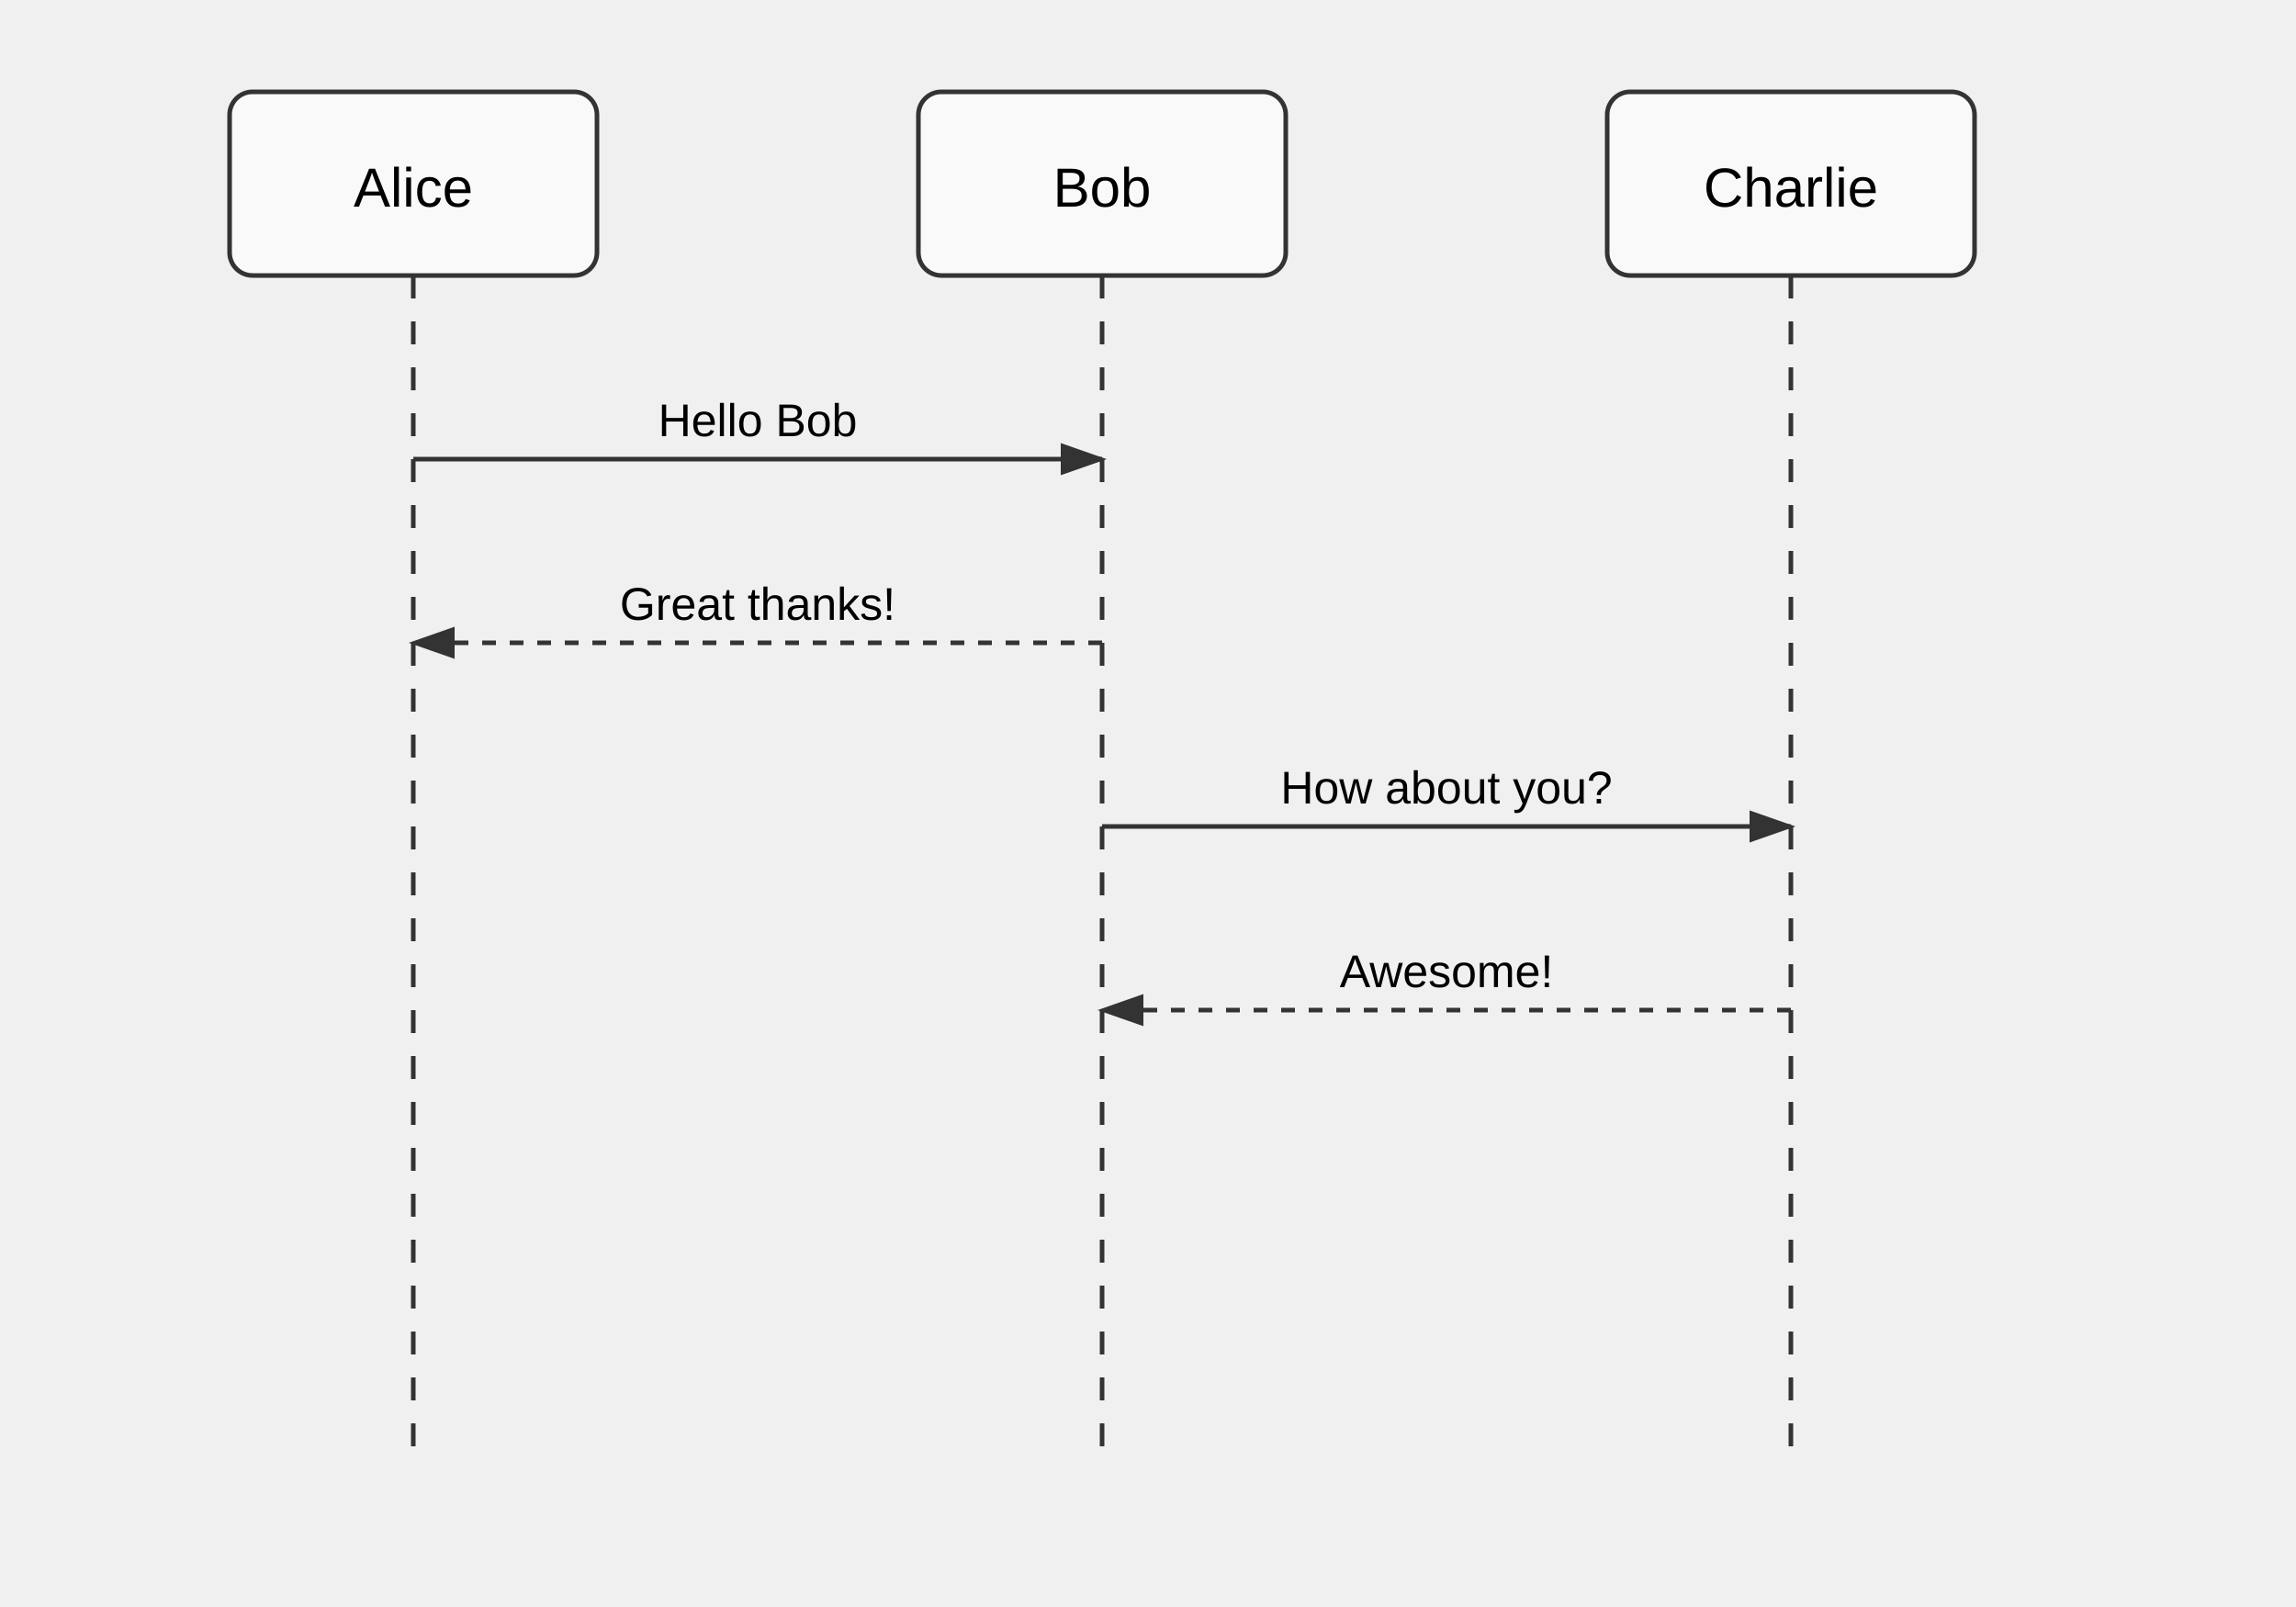
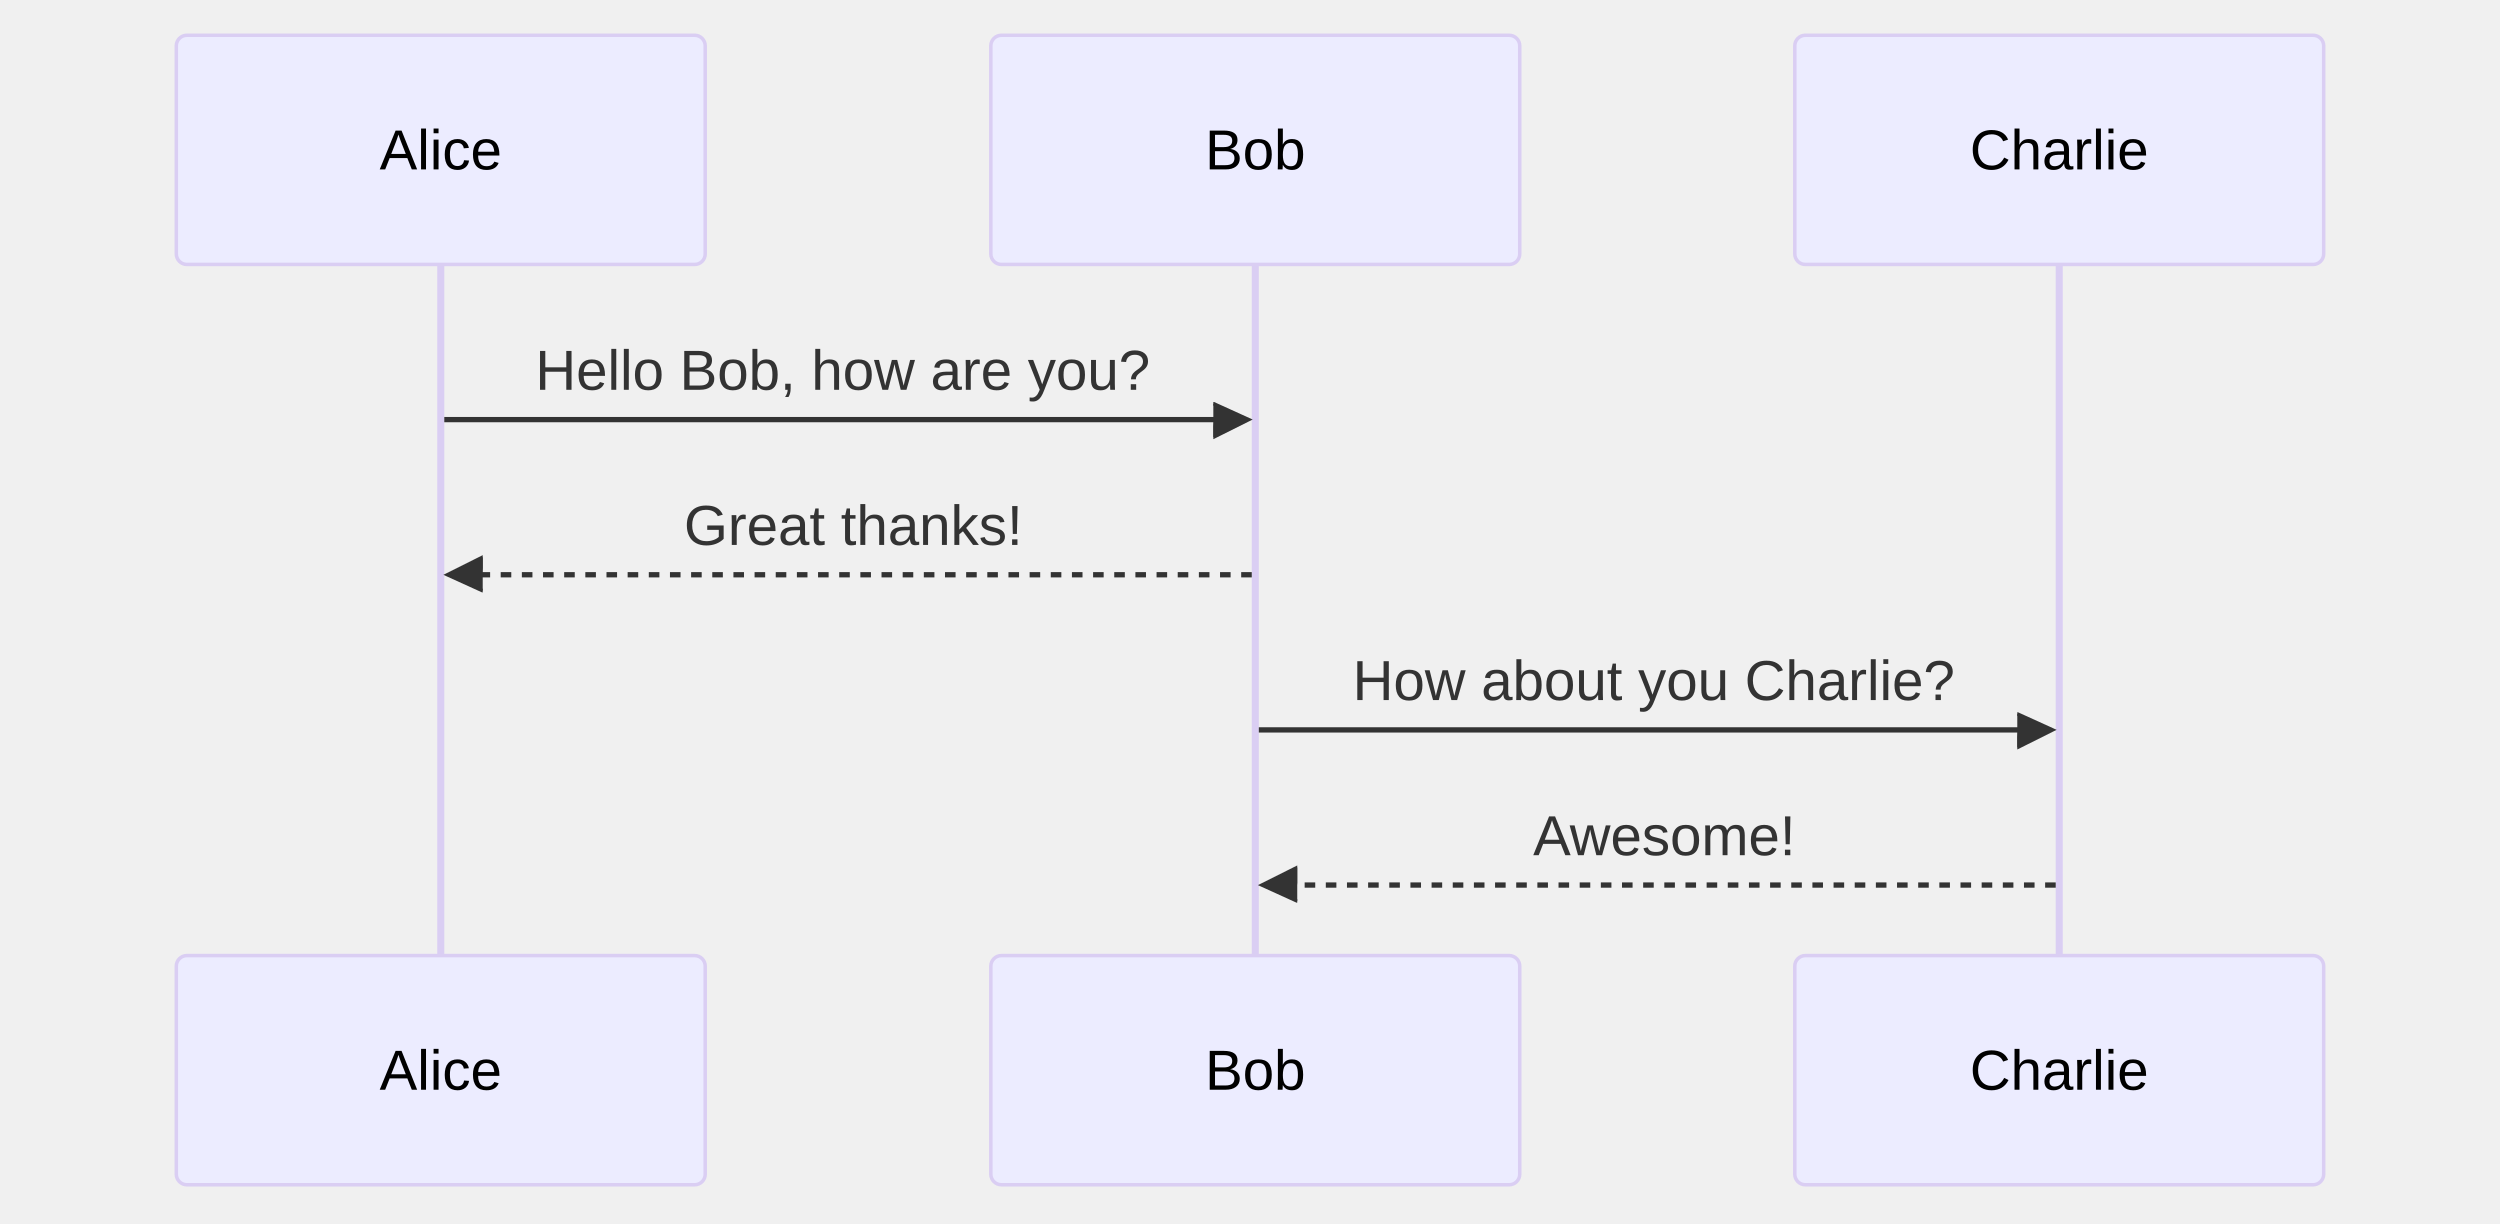
- <svg xmlns="http://www.w3.org/2000/svg" width="500" height="350" viewBox="0 0 500 350">
-   <g id="mermaid-sequence">
-     <rect x="50" y="20" width="80" height="40" rx="5" fill="#f9f9f9" stroke="#333" />
-     <text x="90" y="45" text-anchor="middle" font-family="Arial" font-size="12">Alice</text>
-     <rect x="200" y="20" width="80" height="40" rx="5" fill="#f9f9f9" stroke="#333" />
-     <text x="240" y="45" text-anchor="middle" font-family="Arial" font-size="12">Bob</text>
-     <rect x="350" y="20" width="80" height="40" rx="5" fill="#f9f9f9" stroke="#333" />
-     <text x="390" y="45" text-anchor="middle" font-family="Arial" font-size="12">Charlie</text>
-     <line x1="90" y1="60" x2="90" y2="320" stroke="#333" stroke-dasharray="5,5" />
-     <line x1="240" y1="60" x2="240" y2="320" stroke="#333" stroke-dasharray="5,5" />
-     <line x1="390" y1="60" x2="390" y2="320" stroke="#333" stroke-dasharray="5,5" />
-     <path d="M90,100 L240,100" stroke="#333" marker-end="url(#arrowhead)" />
-     <text x="165" y="95" text-anchor="middle" font-family="Arial" font-size="10">Hello Bob</text>
-     <path d="M240,140 L90,140" stroke="#333" stroke-dasharray="3,3" marker-end="url(#arrowhead)" />
-     <text x="165" y="135" text-anchor="middle" font-family="Arial" font-size="10">Great thanks!</text>
-     <path d="M240,180 L390,180" stroke="#333" marker-end="url(#arrowhead)" />
-     <text x="315" y="175" text-anchor="middle" font-family="Arial" font-size="10">How about you?</text>
-     <path d="M390,220 L240,220" stroke="#333" stroke-dasharray="3,3" marker-end="url(#arrowhead)" />
-     <text x="315" y="215" text-anchor="middle" font-family="Arial" font-size="10">Awesome!</text>
-     <defs>
-       <marker id="arrowhead" markerWidth="10" markerHeight="7" refX="9" refY="3.5" orient="auto">
-         <polygon points="0 0, 10 3.5, 0 7" fill="#333" />
-       </marker>
-     </defs>
+ <svg xmlns="http://www.w3.org/2000/svg" aria-roledescription="sequence" role="graphics-document document" viewBox="-50 -10 709 347" style="max-width: 709px; background-color: white;" width="100%" id="my-svg">
+   <g>
+     <rect class="actor actor-bottom" ry="3" rx="3" name="Charlie" height="65" width="150" stroke="#666" fill="#eaeaea" y="261" x="459" />
+     <text style="text-anchor: middle; font-size: 16px; font-weight: 400;" class="actor actor-box" alignment-baseline="central" dominant-baseline="central" y="293.5" x="534">
+       <tspan dy="0" x="534">Charlie</tspan>
+     </text>
  </g>
+   <g>
+     <rect class="actor actor-bottom" ry="3" rx="3" name="Bob" height="65" width="150" stroke="#666" fill="#eaeaea" y="261" x="231" />
+     <text style="text-anchor: middle; font-size: 16px; font-weight: 400;" class="actor actor-box" alignment-baseline="central" dominant-baseline="central" y="293.5" x="306">
+       <tspan dy="0" x="306">Bob</tspan>
+     </text>
+   </g>
+   <g>
+     <rect class="actor actor-bottom" ry="3" rx="3" name="Alice" height="65" width="150" stroke="#666" fill="#eaeaea" y="261" x="0" />
+     <text style="text-anchor: middle; font-size: 16px; font-weight: 400;" class="actor actor-box" alignment-baseline="central" dominant-baseline="central" y="293.5" x="75">
+       <tspan dy="0" x="75">Alice</tspan>
+     </text>
+   </g>
+   <g>
+     <line name="Charlie" stroke="#999" stroke-width="0.5px" class="actor-line 200" y2="261" x2="534" y1="65" x1="534" id="actor2" />
+     <g id="root-2">
+       <rect class="actor actor-top" ry="3" rx="3" name="Charlie" height="65" width="150" stroke="#666" fill="#eaeaea" y="0" x="459" />
+       <text style="text-anchor: middle; font-size: 16px; font-weight: 400;" class="actor actor-box" alignment-baseline="central" dominant-baseline="central" y="32.5" x="534">
+         <tspan dy="0" x="534">Charlie</tspan>
+       </text>
+     </g>
+   </g>
+   <g>
+     <line name="Bob" stroke="#999" stroke-width="0.5px" class="actor-line 200" y2="261" x2="306" y1="65" x1="306" id="actor1" />
+     <g id="root-1">
+       <rect class="actor actor-top" ry="3" rx="3" name="Bob" height="65" width="150" stroke="#666" fill="#eaeaea" y="0" x="231" />
+       <text style="text-anchor: middle; font-size: 16px; font-weight: 400;" class="actor actor-box" alignment-baseline="central" dominant-baseline="central" y="32.5" x="306">
+         <tspan dy="0" x="306">Bob</tspan>
+       </text>
+     </g>
+   </g>
+   <g>
+     <line name="Alice" stroke="#999" stroke-width="0.5px" class="actor-line 200" y2="261" x2="75" y1="65" x1="75" id="actor0" />
+     <g id="root-0">
+       <rect class="actor actor-top" ry="3" rx="3" name="Alice" height="65" width="150" stroke="#666" fill="#eaeaea" y="0" x="0" />
+       <text style="text-anchor: middle; font-size: 16px; font-weight: 400;" class="actor actor-box" alignment-baseline="central" dominant-baseline="central" y="32.5" x="75">
+         <tspan dy="0" x="75">Alice</tspan>
+       </text>
+     </g>
+   </g>
+   <style>#my-svg{font-family:"trebuchet ms",verdana,arial,sans-serif;font-size:16px;fill:#333;}@keyframes edge-animation-frame{from{stroke-dashoffset:0;}}@keyframes dash{to{stroke-dashoffset:0;}}#my-svg .edge-animation-slow{stroke-dasharray:9,5!important;stroke-dashoffset:900;animation:dash 50s linear infinite;stroke-linecap:round;}#my-svg .edge-animation-fast{stroke-dasharray:9,5!important;stroke-dashoffset:900;animation:dash 20s linear infinite;stroke-linecap:round;}#my-svg .error-icon{fill:#552222;}#my-svg .error-text{fill:#552222;stroke:#552222;}#my-svg .edge-thickness-normal{stroke-width:1px;}#my-svg .edge-thickness-thick{stroke-width:3.5px;}#my-svg .edge-pattern-solid{stroke-dasharray:0;}#my-svg .edge-thickness-invisible{stroke-width:0;fill:none;}#my-svg .edge-pattern-dashed{stroke-dasharray:3;}#my-svg .edge-pattern-dotted{stroke-dasharray:2;}#my-svg .marker{fill:#333333;stroke:#333333;}#my-svg .marker.cross{stroke:#333333;}#my-svg svg{font-family:"trebuchet ms",verdana,arial,sans-serif;font-size:16px;}#my-svg p{margin:0;}#my-svg .actor{stroke:hsl(259.626, 59.777%, 87.902%);fill:#ECECFF;}#my-svg text.actor&gt;tspan{fill:black;stroke:none;}#my-svg .actor-line{stroke:hsl(259.626, 59.777%, 87.902%);}#my-svg .messageLine0{stroke-width:1.5;stroke-dasharray:none;stroke:#333;}#my-svg .messageLine1{stroke-width:1.5;stroke-dasharray:2,2;stroke:#333;}#my-svg #arrowhead path{fill:#333;stroke:#333;}#my-svg .sequenceNumber{fill:white;}#my-svg #sequencenumber{fill:#333;}#my-svg #crosshead path{fill:#333;stroke:#333;}#my-svg .messageText{fill:#333;stroke:none;}#my-svg .labelBox{stroke:hsl(259.626, 59.777%, 87.902%);fill:#ECECFF;}#my-svg .labelText,#my-svg .labelText&gt;tspan{fill:black;stroke:none;}#my-svg .loopText,#my-svg .loopText&gt;tspan{fill:black;stroke:none;}#my-svg .loopLine{stroke-width:2px;stroke-dasharray:2,2;stroke:hsl(259.626, 59.777%, 87.902%);fill:hsl(259.626, 59.777%, 87.902%);}#my-svg .note{stroke:#aaaa33;fill:#fff5ad;}#my-svg .noteText,#my-svg .noteText&gt;tspan{fill:black;stroke:none;}#my-svg .activation0{fill:#f4f4f4;stroke:#666;}#my-svg .activation1{fill:#f4f4f4;stroke:#666;}#my-svg .activation2{fill:#f4f4f4;stroke:#666;}#my-svg .actorPopupMenu{position:absolute;}#my-svg .actorPopupMenuPanel{position:absolute;fill:#ECECFF;box-shadow:0px 8px 16px 0px rgba(0,0,0,0.2);filter:drop-shadow(3px 5px 2px rgb(0 0 0 / 0.4));}#my-svg .actor-man line{stroke:hsl(259.626, 59.777%, 87.902%);fill:#ECECFF;}#my-svg .actor-man circle,#my-svg line{stroke:hsl(259.626, 59.777%, 87.902%);fill:#ECECFF;stroke-width:2px;}#my-svg :root{--mermaid-font-family:"trebuchet ms",verdana,arial,sans-serif;}</style>
+   <g />
+   <defs>
+     <symbol height="24" width="24" id="computer">
+       <path d="M2 2v13h20v-13h-20zm18 11h-16v-9h16v9zm-10.228 6l.466-1h3.524l.467 1h-4.457zm14.228 3h-24l2-6h2.104l-1.33 4h18.45l-1.297-4h2.073l2 6zm-5-10h-14v-7h14v7z" transform="scale(.5)" />
+     </symbol>
+   </defs>
+   <defs>
+     <symbol clip-rule="evenodd" fill-rule="evenodd" id="database">
+       <path d="M12.258.001l.256.004.255.005.253.008.251.01.249.012.247.015.246.016.242.019.241.02.239.023.236.024.233.027.231.028.229.031.225.032.223.034.22.036.217.038.214.04.211.041.208.043.205.045.201.046.198.048.194.05.191.051.187.053.183.054.18.056.175.057.172.059.168.06.163.061.16.063.155.064.15.066.074.033.073.033.071.034.07.034.069.035.068.035.067.035.066.035.064.036.064.036.062.036.06.036.06.037.058.037.058.037.055.038.055.038.053.038.052.038.051.039.05.039.048.039.047.039.045.04.044.04.043.04.041.04.04.041.039.041.037.041.036.041.034.041.033.042.032.042.03.042.029.042.027.042.026.043.024.043.023.043.021.043.02.043.018.044.017.043.015.044.013.044.012.044.011.045.009.044.007.045.006.045.004.045.002.045.001.045v17l-.001.045-.002.045-.004.045-.006.045-.007.045-.009.044-.011.045-.012.044-.013.044-.015.044-.017.043-.018.044-.02.043-.021.043-.023.043-.024.043-.026.043-.027.042-.029.042-.03.042-.032.042-.033.042-.034.041-.036.041-.037.041-.039.041-.04.041-.041.04-.043.04-.044.04-.045.04-.047.039-.048.039-.05.039-.051.039-.052.038-.053.038-.055.038-.055.038-.058.037-.058.037-.06.037-.06.036-.062.036-.064.036-.064.036-.066.035-.067.035-.068.035-.069.035-.07.034-.071.034-.073.033-.074.033-.15.066-.155.064-.16.063-.163.061-.168.06-.172.059-.175.057-.18.056-.183.054-.187.053-.191.051-.194.05-.198.048-.201.046-.205.045-.208.043-.211.041-.214.04-.217.038-.22.036-.223.034-.225.032-.229.031-.231.028-.233.027-.236.024-.239.023-.241.02-.242.019-.246.016-.247.015-.249.012-.251.01-.253.008-.255.005-.256.004-.258.001-.258-.001-.256-.004-.255-.005-.253-.008-.251-.01-.249-.012-.247-.015-.245-.016-.243-.019-.241-.02-.238-.023-.236-.024-.234-.027-.231-.028-.228-.031-.226-.032-.223-.034-.22-.036-.217-.038-.214-.04-.211-.041-.208-.043-.204-.045-.201-.046-.198-.048-.195-.05-.19-.051-.187-.053-.184-.054-.179-.056-.176-.057-.172-.059-.167-.06-.164-.061-.159-.063-.155-.064-.151-.066-.074-.033-.072-.033-.072-.034-.07-.034-.069-.035-.068-.035-.067-.035-.066-.035-.064-.036-.063-.036-.062-.036-.061-.036-.06-.037-.058-.037-.057-.037-.056-.038-.055-.038-.053-.038-.052-.038-.051-.039-.049-.039-.049-.039-.046-.039-.046-.04-.044-.04-.043-.04-.041-.04-.04-.041-.039-.041-.037-.041-.036-.041-.034-.041-.033-.042-.032-.042-.03-.042-.029-.042-.027-.042-.026-.043-.024-.043-.023-.043-.021-.043-.02-.043-.018-.044-.017-.043-.015-.044-.013-.044-.012-.044-.011-.045-.009-.044-.007-.045-.006-.045-.004-.045-.002-.045-.001-.045v-17l.001-.045.002-.045.004-.045.006-.045.007-.045.009-.044.011-.045.012-.044.013-.044.015-.044.017-.043.018-.044.02-.043.021-.043.023-.043.024-.043.026-.043.027-.042.029-.042.03-.042.032-.042.033-.042.034-.041.036-.041.037-.041.039-.041.04-.041.041-.04.043-.04.044-.04.046-.04.046-.039.049-.039.049-.039.051-.039.052-.038.053-.038.055-.038.056-.038.057-.037.058-.037.06-.037.061-.036.062-.036.063-.036.064-.036.066-.035.067-.035.068-.035.069-.035.07-.034.072-.034.072-.033.074-.033.151-.066.155-.064.159-.063.164-.061.167-.06.172-.059.176-.057.179-.056.184-.054.187-.053.19-.051.195-.05.198-.048.201-.046.204-.045.208-.043.211-.041.214-.04.217-.038.22-.036.223-.034.226-.032.228-.031.231-.028.234-.027.236-.024.238-.023.241-.02.243-.019.245-.016.247-.015.249-.012.251-.01.253-.008.255-.005.256-.004.258-.001.258.001zm-9.258 20.499v.01l.001.021.003.021.004.022.005.021.006.022.007.022.009.023.01.022.011.023.012.023.013.023.015.023.016.024.017.023.018.024.019.024.021.024.022.025.023.024.024.025.052.049.056.05.061.051.066.051.07.051.075.051.079.052.084.052.088.052.092.052.097.052.102.051.105.052.11.052.114.051.119.051.123.051.127.05.131.05.135.05.139.048.144.049.147.047.152.047.155.047.16.045.163.045.167.043.171.043.176.041.178.041.183.039.187.039.19.037.194.035.197.035.202.033.204.031.209.03.212.029.216.027.219.025.222.024.226.021.23.02.233.018.236.016.24.015.243.012.246.01.249.008.253.005.256.004.259.001.26-.001.257-.004.254-.005.25-.008.247-.011.244-.012.241-.014.237-.016.233-.018.231-.021.226-.021.224-.024.22-.026.216-.027.212-.028.21-.031.205-.031.202-.034.198-.034.194-.036.191-.037.187-.039.183-.04.179-.04.175-.042.172-.043.168-.044.163-.045.16-.046.155-.046.152-.047.148-.048.143-.049.139-.049.136-.05.131-.05.126-.05.123-.051.118-.052.114-.051.11-.052.106-.052.101-.052.096-.052.092-.052.088-.053.083-.051.079-.052.074-.052.07-.051.065-.051.06-.051.056-.05.051-.05.023-.024.023-.025.021-.024.02-.024.019-.024.018-.024.017-.024.015-.023.014-.024.013-.023.012-.023.01-.023.01-.022.008-.022.006-.022.006-.022.004-.022.004-.021.001-.021.001-.021v-4.127l-.077.055-.08.053-.083.054-.085.053-.087.052-.09.052-.093.051-.095.05-.097.05-.1.049-.102.049-.105.048-.106.047-.109.047-.111.046-.114.045-.115.045-.118.044-.12.043-.122.042-.124.042-.126.041-.128.04-.13.04-.132.038-.134.038-.135.037-.138.037-.139.035-.142.035-.143.034-.144.033-.147.032-.148.031-.15.03-.151.03-.153.029-.154.027-.156.027-.158.026-.159.025-.161.024-.162.023-.163.022-.165.021-.166.02-.167.019-.169.018-.169.017-.171.016-.173.015-.173.014-.175.013-.175.012-.177.011-.178.01-.179.008-.179.008-.181.006-.182.005-.182.004-.184.003-.184.002h-.37l-.184-.002-.184-.003-.182-.004-.182-.005-.181-.006-.179-.008-.179-.008-.178-.01-.176-.011-.176-.012-.175-.013-.173-.014-.172-.015-.171-.016-.17-.017-.169-.018-.167-.019-.166-.02-.165-.021-.163-.022-.162-.023-.161-.024-.159-.025-.157-.026-.156-.027-.155-.027-.153-.029-.151-.03-.15-.03-.148-.031-.146-.032-.145-.033-.143-.034-.141-.035-.14-.035-.137-.037-.136-.037-.134-.038-.132-.038-.13-.04-.128-.04-.126-.041-.124-.042-.122-.042-.12-.044-.117-.043-.116-.045-.113-.045-.112-.046-.109-.047-.106-.047-.105-.048-.102-.049-.1-.049-.097-.05-.095-.05-.093-.052-.09-.051-.087-.052-.085-.053-.083-.054-.08-.054-.077-.054v4.127zm0-5.654v.011l.001.021.003.021.004.021.005.022.006.022.007.022.009.022.01.022.011.023.012.023.013.023.015.024.016.023.017.024.018.024.019.024.021.024.022.024.023.025.024.024.052.05.056.05.061.05.066.051.07.051.075.052.079.051.084.052.088.052.092.052.097.052.102.052.105.052.11.051.114.051.119.052.123.05.127.051.131.05.135.049.139.049.144.048.147.048.152.047.155.046.16.045.163.045.167.044.171.042.176.042.178.04.183.04.187.038.19.037.194.036.197.034.202.033.204.032.209.03.212.028.216.027.219.025.222.024.226.022.23.02.233.018.236.016.24.014.243.012.246.01.249.008.253.006.256.003.259.001.26-.001.257-.003.254-.006.25-.008.247-.01.244-.012.241-.015.237-.016.233-.018.231-.02.226-.022.224-.024.22-.025.216-.027.212-.029.21-.03.205-.032.202-.033.198-.035.194-.036.191-.037.187-.039.183-.039.179-.041.175-.042.172-.043.168-.044.163-.045.16-.045.155-.047.152-.047.148-.048.143-.048.139-.05.136-.049.131-.05.126-.051.123-.051.118-.051.114-.052.11-.052.106-.052.101-.052.096-.052.092-.052.088-.052.083-.052.079-.052.074-.051.07-.052.065-.051.06-.05.056-.051.051-.049.023-.025.023-.024.021-.025.02-.024.019-.024.018-.024.017-.024.015-.023.014-.023.013-.024.012-.022.01-.023.01-.023.008-.022.006-.022.006-.022.004-.021.004-.022.001-.021.001-.021v-4.139l-.077.054-.08.054-.083.054-.085.052-.087.053-.09.051-.093.051-.095.051-.097.05-.1.049-.102.049-.105.048-.106.047-.109.047-.111.046-.114.045-.115.044-.118.044-.12.044-.122.042-.124.042-.126.041-.128.04-.13.039-.132.039-.134.038-.135.037-.138.036-.139.036-.142.035-.143.033-.144.033-.147.033-.148.031-.15.03-.151.03-.153.028-.154.028-.156.027-.158.026-.159.025-.161.024-.162.023-.163.022-.165.021-.166.02-.167.019-.169.018-.169.017-.171.016-.173.015-.173.014-.175.013-.175.012-.177.011-.178.009-.179.009-.179.007-.181.007-.182.005-.182.004-.184.003-.184.002h-.37l-.184-.002-.184-.003-.182-.004-.182-.005-.181-.007-.179-.007-.179-.009-.178-.009-.176-.011-.176-.012-.175-.013-.173-.014-.172-.015-.171-.016-.17-.017-.169-.018-.167-.019-.166-.02-.165-.021-.163-.022-.162-.023-.161-.024-.159-.025-.157-.026-.156-.027-.155-.028-.153-.028-.151-.03-.15-.03-.148-.031-.146-.033-.145-.033-.143-.033-.141-.035-.14-.036-.137-.036-.136-.037-.134-.038-.132-.039-.13-.039-.128-.04-.126-.041-.124-.042-.122-.043-.12-.043-.117-.044-.116-.044-.113-.046-.112-.046-.109-.046-.106-.047-.105-.048-.102-.049-.1-.049-.097-.05-.095-.051-.093-.051-.09-.051-.087-.053-.085-.052-.083-.054-.08-.054-.077-.054v4.139zm0-5.666v.011l.001.02.003.022.004.021.005.022.006.021.007.022.009.023.01.022.011.023.012.023.013.023.015.023.016.024.017.024.018.023.019.024.021.025.022.024.023.024.024.025.052.05.056.05.061.05.066.051.07.051.075.052.079.051.084.052.088.052.092.052.097.052.102.052.105.051.11.052.114.051.119.051.123.051.127.05.131.05.135.05.139.049.144.048.147.048.152.047.155.046.16.045.163.045.167.043.171.043.176.042.178.04.183.04.187.038.19.037.194.036.197.034.202.033.204.032.209.03.212.028.216.027.219.025.222.024.226.021.23.02.233.018.236.017.24.014.243.012.246.01.249.008.253.006.256.003.259.001.26-.001.257-.003.254-.006.25-.008.247-.01.244-.013.241-.014.237-.016.233-.018.231-.02.226-.022.224-.024.22-.025.216-.027.212-.029.21-.03.205-.032.202-.033.198-.035.194-.036.191-.037.187-.039.183-.039.179-.041.175-.042.172-.043.168-.044.163-.045.16-.045.155-.047.152-.047.148-.048.143-.049.139-.049.136-.049.131-.051.126-.05.123-.051.118-.052.114-.051.11-.052.106-.052.101-.052.096-.052.092-.052.088-.052.083-.052.079-.052.074-.052.07-.051.065-.051.06-.051.056-.05.051-.049.023-.025.023-.025.021-.024.02-.024.019-.024.018-.024.017-.024.015-.023.014-.024.013-.023.012-.023.01-.022.01-.023.008-.022.006-.022.006-.022.004-.022.004-.021.001-.021.001-.021v-4.153l-.077.054-.08.054-.083.053-.085.053-.087.053-.09.051-.093.051-.095.051-.097.05-.1.049-.102.048-.105.048-.106.048-.109.046-.111.046-.114.046-.115.044-.118.044-.12.043-.122.043-.124.042-.126.041-.128.04-.13.039-.132.039-.134.038-.135.037-.138.036-.139.036-.142.034-.143.034-.144.033-.147.032-.148.032-.15.03-.151.03-.153.028-.154.028-.156.027-.158.026-.159.024-.161.024-.162.023-.163.023-.165.021-.166.02-.167.019-.169.018-.169.017-.171.016-.173.015-.173.014-.175.013-.175.012-.177.01-.178.01-.179.009-.179.007-.181.006-.182.006-.182.004-.184.003-.184.001-.185.001-.185-.001-.184-.001-.184-.003-.182-.004-.182-.006-.181-.006-.179-.007-.179-.009-.178-.01-.176-.01-.176-.012-.175-.013-.173-.014-.172-.015-.171-.016-.17-.017-.169-.018-.167-.019-.166-.02-.165-.021-.163-.023-.162-.023-.161-.024-.159-.024-.157-.026-.156-.027-.155-.028-.153-.028-.151-.03-.15-.03-.148-.032-.146-.032-.145-.033-.143-.034-.141-.034-.14-.036-.137-.036-.136-.037-.134-.038-.132-.039-.13-.039-.128-.041-.126-.041-.124-.041-.122-.043-.12-.043-.117-.044-.116-.044-.113-.046-.112-.046-.109-.046-.106-.048-.105-.048-.102-.048-.1-.05-.097-.049-.095-.051-.093-.051-.09-.052-.087-.052-.085-.053-.083-.053-.08-.054-.077-.054v4.153zm8.74-8.179l-.257.004-.254.005-.25.008-.247.011-.244.012-.241.014-.237.016-.233.018-.231.021-.226.022-.224.023-.22.026-.216.027-.212.028-.21.031-.205.032-.202.033-.198.034-.194.036-.191.038-.187.038-.183.04-.179.041-.175.042-.172.043-.168.043-.163.045-.16.046-.155.046-.152.048-.148.048-.143.048-.139.049-.136.05-.131.05-.126.051-.123.051-.118.051-.114.052-.11.052-.106.052-.101.052-.096.052-.092.052-.088.052-.083.052-.079.052-.074.051-.07.052-.065.051-.06.05-.056.05-.051.05-.023.025-.023.024-.021.024-.02.025-.019.024-.018.024-.017.023-.015.024-.014.023-.013.023-.012.023-.01.023-.01.022-.008.022-.006.023-.006.021-.004.022-.004.021-.001.021-.001.021.001.021.001.021.004.021.004.022.006.021.006.023.008.022.01.022.01.023.012.023.013.023.014.023.015.024.017.023.018.024.019.024.02.025.021.024.023.024.023.025.051.05.056.05.06.05.065.051.07.052.074.051.079.052.083.052.088.052.092.052.096.052.101.052.106.052.11.052.114.052.118.051.123.051.126.051.131.05.136.05.139.049.143.048.148.048.152.048.155.046.16.046.163.045.168.043.172.043.175.042.179.041.183.04.187.038.191.038.194.036.198.034.202.033.205.032.21.031.212.028.216.027.22.026.224.023.226.022.231.021.233.018.237.016.241.014.244.012.247.011.25.008.254.005.257.004.26.001.26-.001.257-.004.254-.005.25-.008.247-.011.244-.012.241-.014.237-.016.233-.018.231-.021.226-.022.224-.023.22-.026.216-.027.212-.028.21-.031.205-.032.202-.033.198-.034.194-.036.191-.038.187-.038.183-.04.179-.041.175-.042.172-.043.168-.043.163-.045.16-.046.155-.046.152-.048.148-.048.143-.048.139-.049.136-.05.131-.05.126-.051.123-.051.118-.051.114-.052.11-.052.106-.052.101-.052.096-.052.092-.052.088-.052.083-.052.079-.052.074-.051.07-.052.065-.051.06-.05.056-.05.051-.05.023-.025.023-.024.021-.024.02-.025.019-.024.018-.024.017-.023.015-.024.014-.023.013-.023.012-.023.01-.023.01-.022.008-.022.006-.023.006-.021.004-.022.004-.021.001-.021.001-.021-.001-.021-.001-.021-.004-.021-.004-.022-.006-.021-.006-.023-.008-.022-.01-.022-.01-.023-.012-.023-.013-.023-.014-.023-.015-.024-.017-.023-.018-.024-.019-.024-.02-.025-.021-.024-.023-.024-.023-.025-.051-.05-.056-.05-.06-.05-.065-.051-.07-.052-.074-.051-.079-.052-.083-.052-.088-.052-.092-.052-.096-.052-.101-.052-.106-.052-.11-.052-.114-.052-.118-.051-.123-.051-.126-.051-.131-.05-.136-.05-.139-.049-.143-.048-.148-.048-.152-.048-.155-.046-.16-.046-.163-.045-.168-.043-.172-.043-.175-.042-.179-.041-.183-.04-.187-.038-.191-.038-.194-.036-.198-.034-.202-.033-.205-.032-.21-.031-.212-.028-.216-.027-.22-.026-.224-.023-.226-.022-.231-.021-.233-.018-.237-.016-.241-.014-.244-.012-.247-.011-.25-.008-.254-.005-.257-.004-.26-.001-.26.001z" transform="scale(.5)" />
+     </symbol>
+   </defs>
+   <defs>
+     <symbol height="24" width="24" id="clock">
+       <path d="M12 2c5.514 0 10 4.486 10 10s-4.486 10-10 10-10-4.486-10-10 4.486-10 10-10zm0-2c-6.627 0-12 5.373-12 12s5.373 12 12 12 12-5.373 12-12-5.373-12-12-12zm5.848 12.459c.202.038.202.333.001.372-1.907.361-6.045 1.111-6.547 1.111-.719 0-1.301-.582-1.301-1.301 0-.512.77-5.447 1.125-7.445.034-.192.312-.181.343.014l.985 6.238 5.394 1.011z" transform="scale(.5)" />
+     </symbol>
+   </defs>
+   <defs>
+     <marker orient="auto-start-reverse" markerHeight="12" markerWidth="12" markerUnits="userSpaceOnUse" refY="5" refX="7.9" id="arrowhead">
+       <path d="M -1 0 L 10 5 L 0 10 z" />
+     </marker>
+   </defs>
+   <defs>
+     <marker refY="4.5" refX="4" orient="auto" markerHeight="8" markerWidth="15" id="crosshead">
+       <path style="stroke-dasharray: 0, 0;" d="M 1,2 L 6,7 M 6,2 L 1,7" stroke-width="1pt" stroke="#000000" fill="none" />
+     </marker>
+   </defs>
+   <defs>
+     <marker orient="auto" markerHeight="28" markerWidth="20" refY="7" refX="15.5" id="filled-head">
+       <path d="M 18,7 L9,13 L14,7 L9,1 Z" />
+     </marker>
+   </defs>
+   <defs>
+     <marker orient="auto" markerHeight="40" markerWidth="60" refY="15" refX="15" id="sequencenumber">
+       <circle r="6" cy="15" cx="15" />
+     </marker>
+   </defs>
+   <text style="font-size: 16px; font-weight: 400;" dy="1em" class="messageText" alignment-baseline="middle" dominant-baseline="middle" text-anchor="middle" y="80" x="189">Hello Bob, how are you?</text>
+   <line style="fill: none;" marker-end="url(#arrowhead)" stroke="none" stroke-width="2" class="messageLine0" y2="109" x2="302" y1="109" x1="76" />
+   <text style="font-size: 16px; font-weight: 400;" dy="1em" class="messageText" alignment-baseline="middle" dominant-baseline="middle" text-anchor="middle" y="124" x="192">Great thanks!</text>
+   <line style="stroke-dasharray: 3, 3; fill: none;" marker-end="url(#arrowhead)" stroke="none" stroke-width="2" class="messageLine1" y2="153" x2="79" y1="153" x1="305" />
+   <text style="font-size: 16px; font-weight: 400;" dy="1em" class="messageText" alignment-baseline="middle" dominant-baseline="middle" text-anchor="middle" y="168" x="419">How about you Charlie?</text>
+   <line style="fill: none;" marker-end="url(#arrowhead)" stroke="none" stroke-width="2" class="messageLine0" y2="197" x2="530" y1="197" x1="307" />
+   <text style="font-size: 16px; font-weight: 400;" dy="1em" class="messageText" alignment-baseline="middle" dominant-baseline="middle" text-anchor="middle" y="212" x="422">Awesome!</text>
+   <line style="stroke-dasharray: 3, 3; fill: none;" marker-end="url(#arrowhead)" stroke="none" stroke-width="2" class="messageLine1" y2="241" x2="310" y1="241" x1="533" />
</svg>
